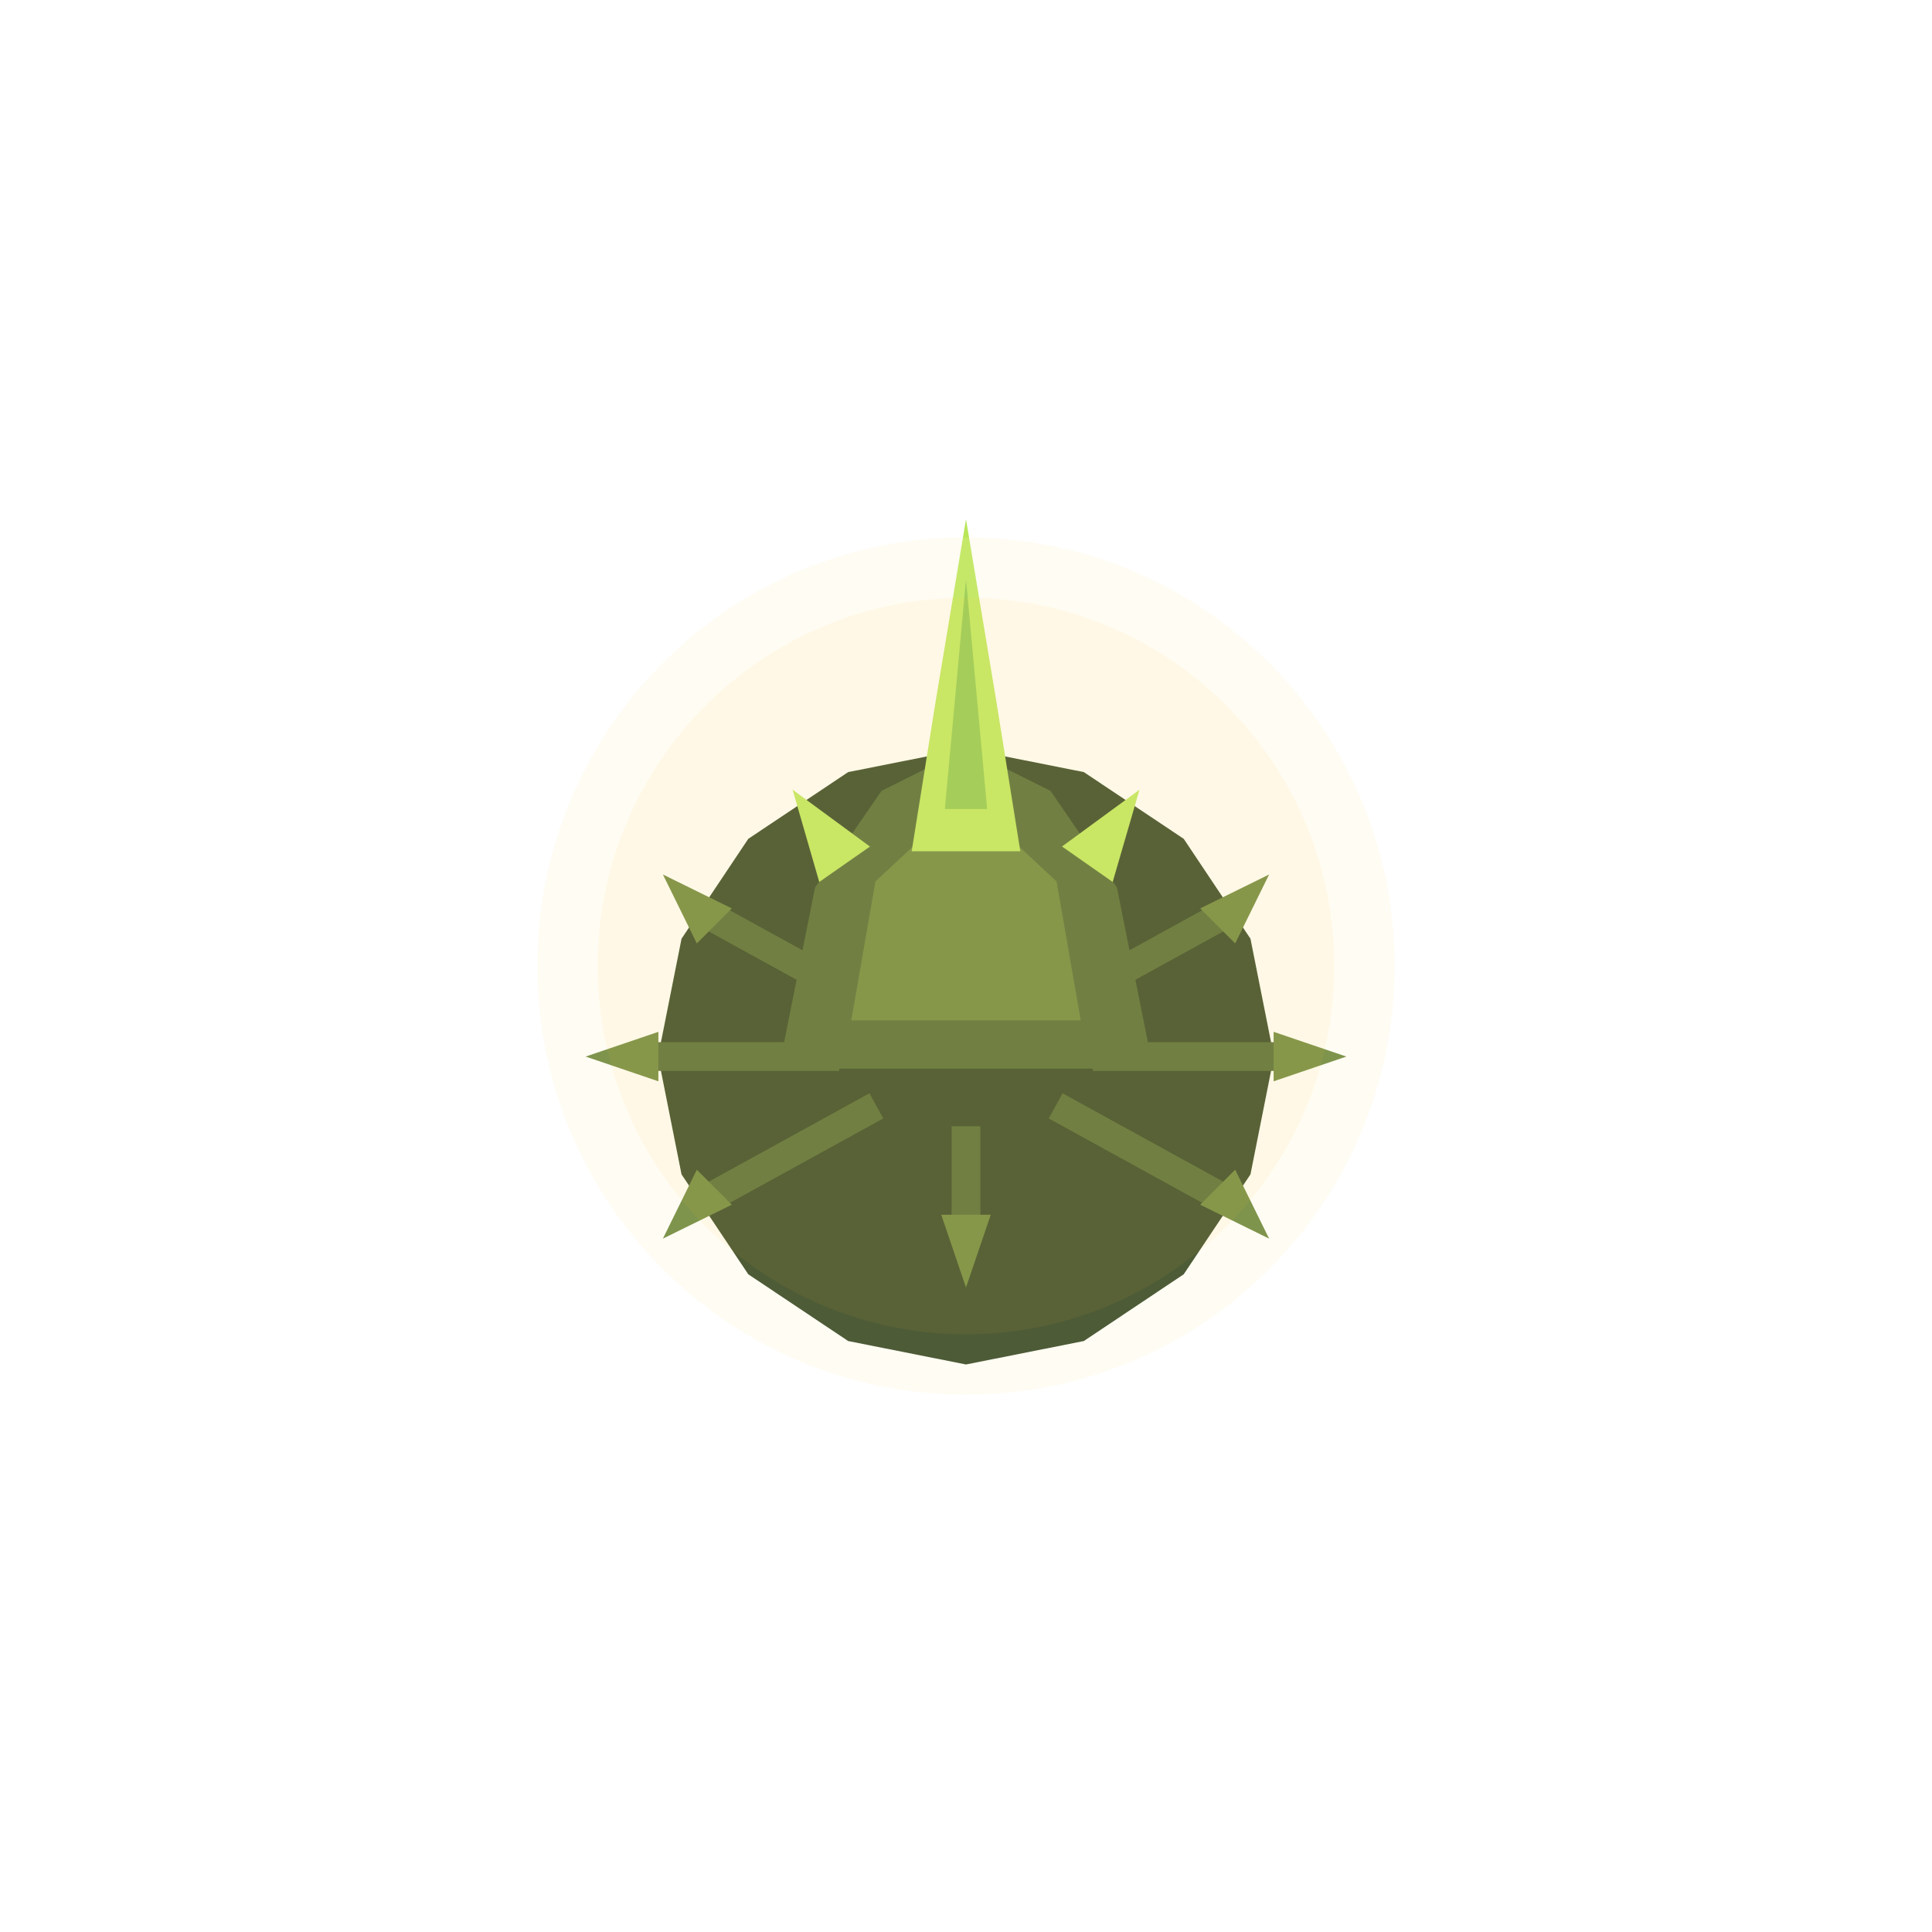
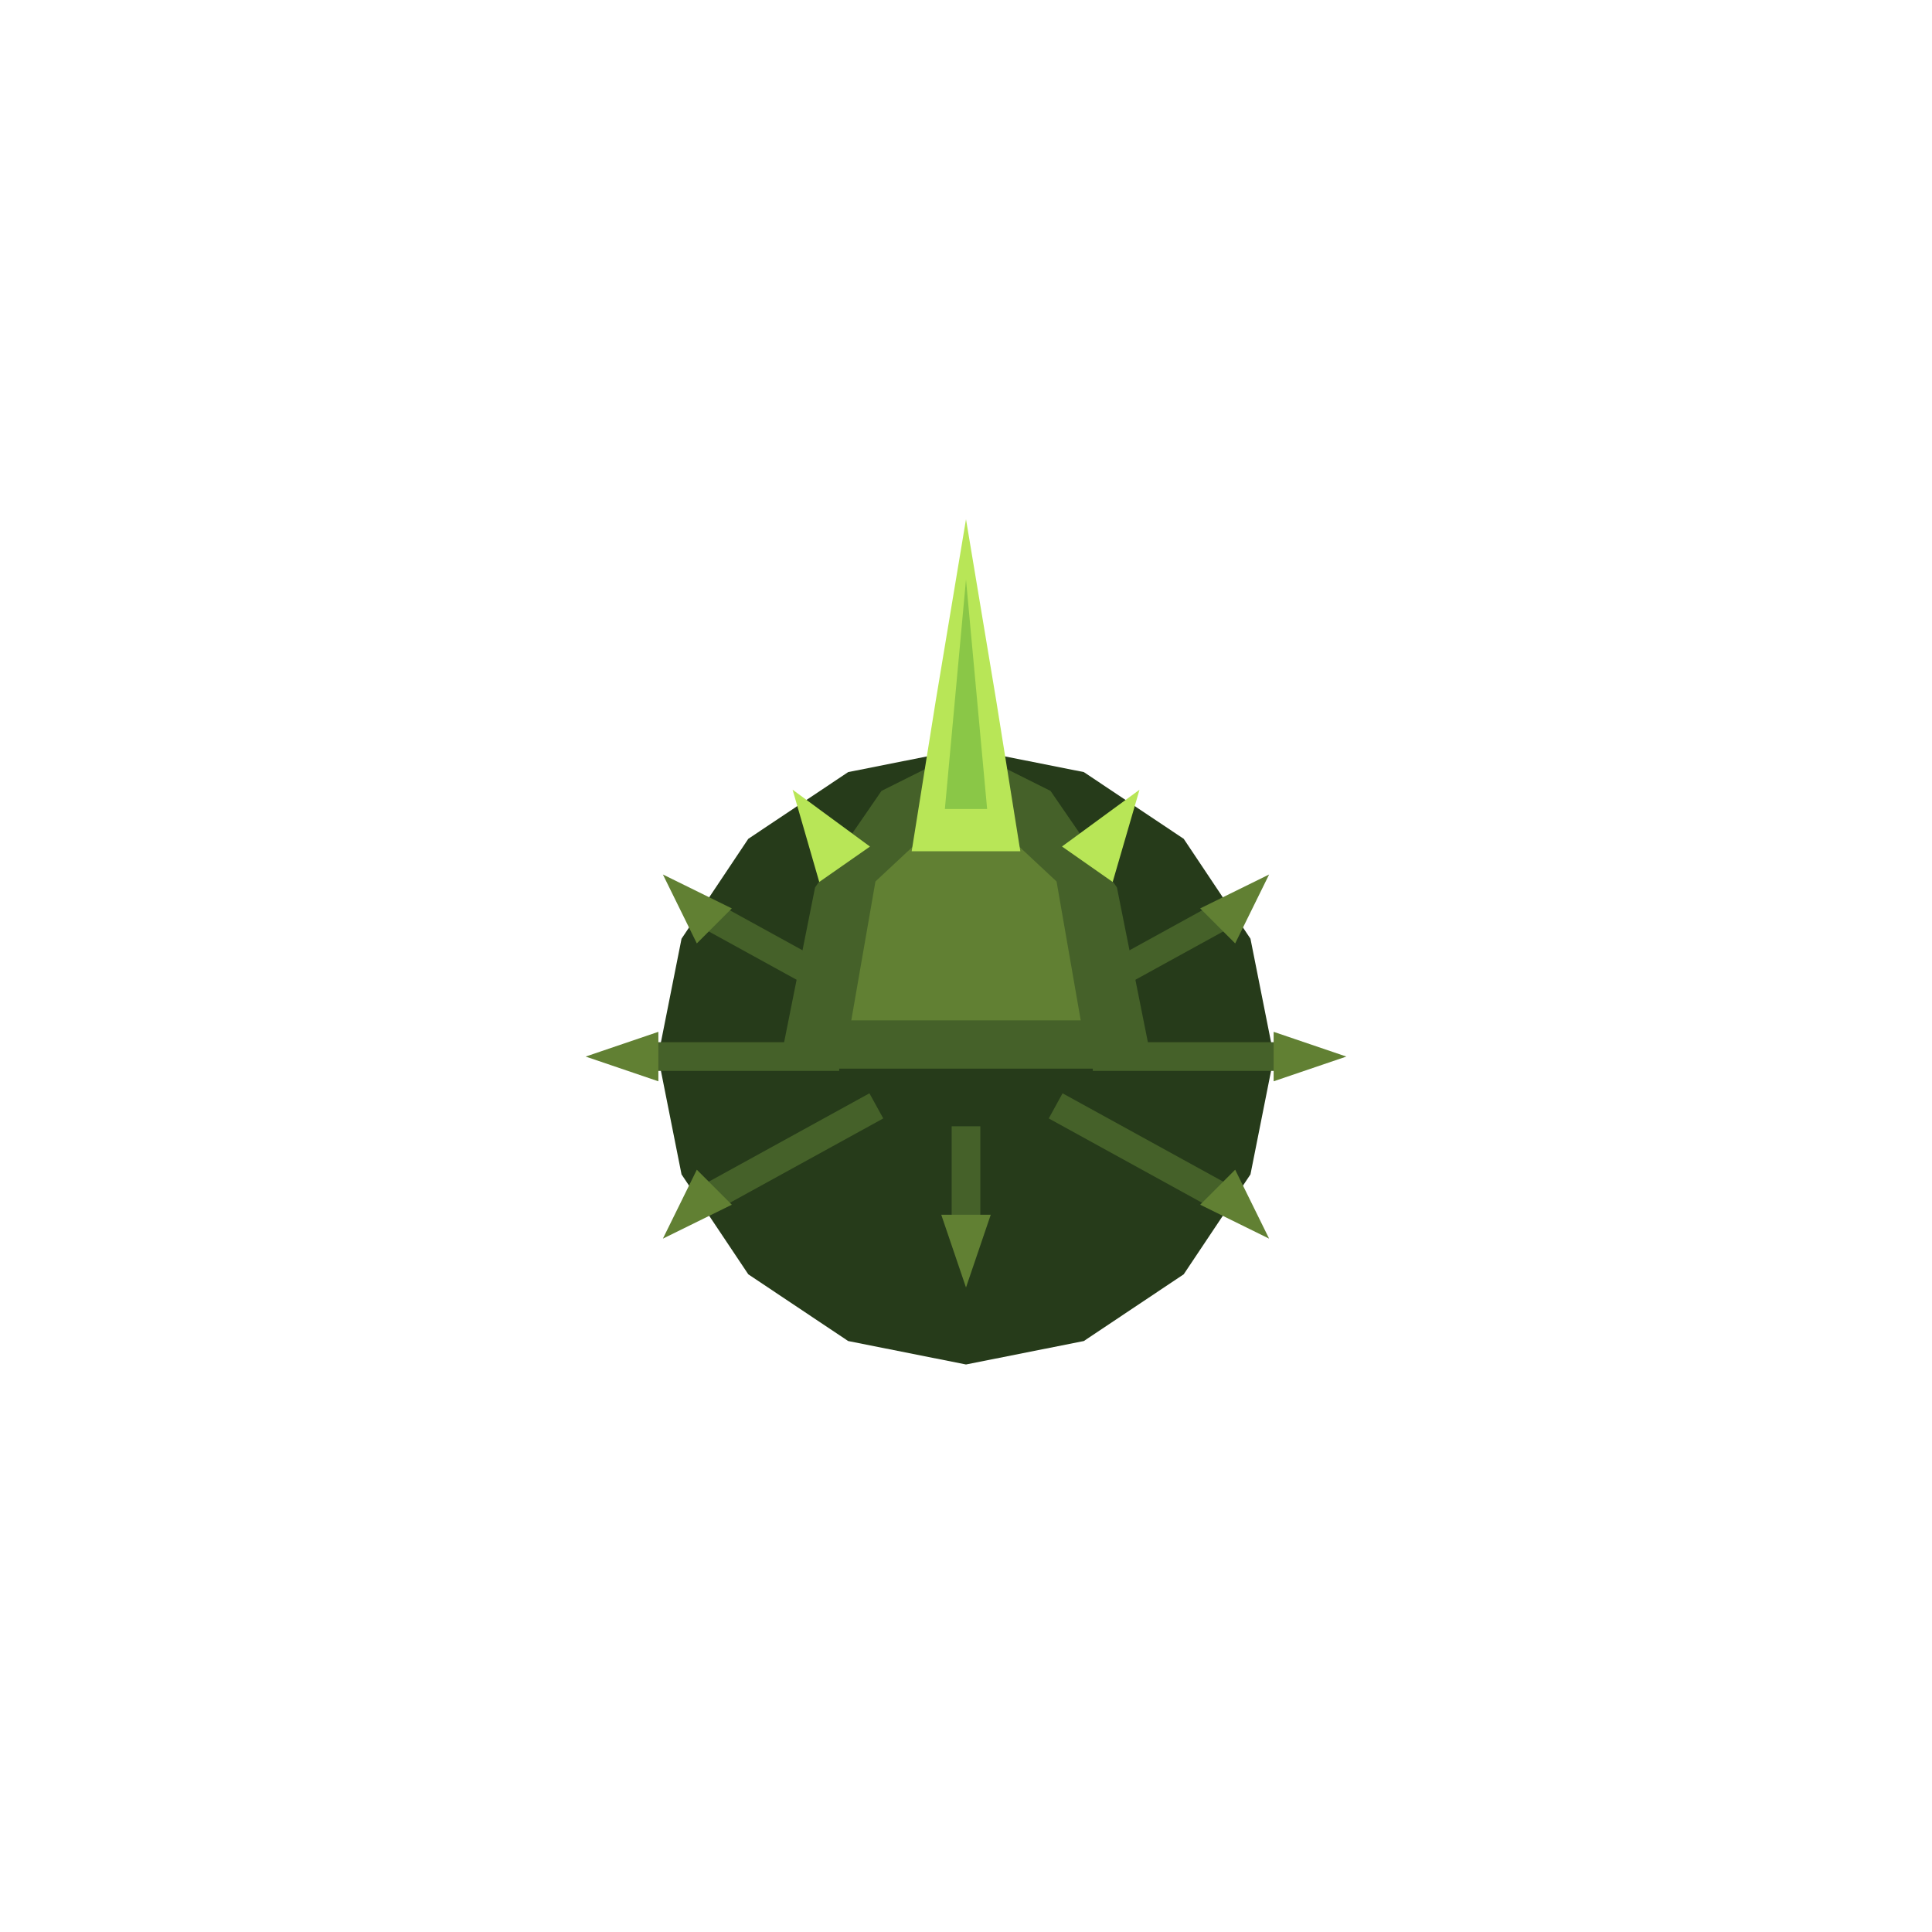
<svg xmlns="http://www.w3.org/2000/svg" width="256" height="256" viewBox="0 0 256 256">
  <g id="body">
    <path id="shape-0" fill="#121a21" d="M159.2 132.8L155.02 148.4L143.6 159.82ZM159.2 132.8L143.6 159.82L128 164ZM159.2 132.8L128 164L112.4 159.82ZM159.2 132.8L112.4 159.82L100.98 148.4ZM159.2 132.8L100.98 148.4L96.8 132.8ZM159.2 132.8L96.8 132.8L100.98 117.2ZM159.2 132.8L100.98 117.2L112.4 105.78ZM159.2 132.8L112.4 105.78L128 101.6ZM159.2 132.8L128 101.6L143.6 105.78ZM159.2 132.8L143.6 105.78L155.02 117.2Z" />
    <path id="shape-1" fill="#fefefe" d="M155.2 131.2L151.556 144.8L141.6 154.756ZM155.2 131.2L141.6 154.756L128 158.4ZM155.2 131.2L128 158.4L114.4 154.756ZM155.2 131.2L114.4 154.756L104.444 144.8ZM155.2 131.2L104.444 144.8L100.8 131.2ZM155.2 131.2L100.8 131.2L104.444 117.6ZM155.2 131.2L104.444 117.6L114.4 107.644ZM155.2 131.2L114.4 107.644L128 104ZM155.2 131.2L128 104L141.6 107.644ZM155.2 131.2L141.6 107.644L151.556 117.6Z" />
    <path id="shape-2" fill="#bfbfbf" d="M130.8 126.4L128.89 132.278L123.89 135.911ZM130.8 126.4L123.89 135.911L117.71 135.911ZM130.8 126.4L117.71 135.911L112.71 132.278ZM130.8 126.4L112.71 132.278L110.8 126.4ZM130.8 126.4L110.8 126.4L112.71 120.522ZM130.8 126.4L112.71 120.522L117.71 116.889ZM130.8 126.4L117.71 116.889L123.89 116.889ZM130.8 126.4L123.89 116.889L128.89 120.522Z" />
    <path id="shape-3" fill="#263b1a" d="M168.8 140L165.694 155.613L156.85 168.85ZM168.8 140L156.85 168.85L143.613 177.694ZM168.8 140L143.613 177.694L128 180.8ZM168.8 140L128 180.8L112.387 177.694ZM168.8 140L112.387 177.694L99.15 168.85ZM168.8 140L99.15 168.85L90.306 155.613ZM168.8 140L90.306 155.613L87.2 140ZM168.8 140L87.2 140L90.306 124.387ZM168.8 140L90.306 124.387L99.15 111.15ZM168.8 140L99.15 111.15L112.387 102.306ZM168.8 140L112.387 102.306L128 99.2ZM168.8 140L128 99.2L143.613 102.306ZM168.8 140L143.613 102.306L156.85 111.15ZM168.8 140L156.85 111.15L165.694 124.387Z" />
    <path id="shape-4" fill="#456129" d="M144.8 141.9L172 141.9L172 138.1ZM144.8 141.9L172 138.1L144.8 138.1Z" />
    <path id="shape-5" fill="#618033" d="M178.4 140L168.762 143.278L168.762 136.722Z" />
    <path id="shape-6" fill="#456129" d="M138.964 148.198L162.723 161.266L164.554 157.936ZM138.964 148.198L164.554 157.936L140.795 144.869Z" />
    <path id="shape-7" fill="#618033" d="M168.164 164.126L159.03 159.63L163.667 154.993Z" />
    <path id="shape-8" fill="#456129" d="M126.1 149.24L126.1 164.2L129.9 164.2ZM126.1 149.24L129.9 164.2L129.9 149.24Z" />
    <path id="shape-9" fill="#618033" d="M128 170.6L124.722 160.962L131.278 160.962Z" />
    <path id="shape-10" fill="#456129" d="M115.205 144.869L91.446 157.936L93.277 161.266ZM115.205 144.869L93.277 161.266L117.036 148.198Z" />
    <path id="shape-11" fill="#618033" d="M87.836 164.126L92.333 154.993L96.97 159.63Z" />
    <path id="shape-12" fill="#456129" d="M111.2 138.1L84 138.1L84 141.9ZM111.2 138.1L84 141.9L111.2 141.9Z" />
    <path id="shape-13" fill="#618033" d="M77.6 140L87.238 136.722L87.238 143.278Z" />
    <path id="shape-14" fill="#456129" d="M117.036 131.802L93.277 118.734L91.446 122.064ZM117.036 131.802L91.446 122.064L115.205 135.131Z" />
    <path id="shape-15" fill="#618033" d="M87.836 115.874L96.97 120.37L92.333 125.007Z" />
    <path id="shape-16" fill="#456129" d="M129.9 130.76L129.9 115.8L126.1 115.8ZM129.9 130.76L126.1 115.8L126.1 130.76Z" />
    <path id="shape-17" fill="#618033" d="M128 109.4L131.278 119.038L124.722 119.038Z" />
    <path id="shape-18" fill="#456129" d="M140.795 135.131L164.554 122.064L162.723 118.734ZM140.795 135.131L162.723 118.734L138.964 131.802Z" />
    <path id="shape-19" fill="#618033" d="M168.164 115.874L163.667 125.007L159.03 120.37Z" />
    <path id="shape-20" fill="#456129" d="M103.2 141.6L108 117.6L116.8 104.8ZM103.2 141.6L116.8 104.8L128 99.2ZM103.2 141.6L128 99.2L139.2 104.8ZM103.2 141.6L139.2 104.8L148 117.6ZM103.2 141.6L148 117.6L152.8 141.6Z" />
    <path id="shape-21" fill="#618033" d="M112.8 135.2L116 116.8L128 105.6ZM112.8 135.2L128 105.6L140 116.8ZM112.8 135.2L140 116.8L143.2 135.2Z" />
    <path id="shape-22" fill="#b8e657" d="M120.8 112.8L124 92.8L128 68.8ZM120.8 112.8L128 68.8L132 92.8ZM120.8 112.8L132 92.8L135.2 112.8Z" />
    <path id="shape-23" fill="#8ac747" d="M125.2 107.2L128 76.8L130.8 107.2Z" />
    <path id="shape-24" fill="#b8e657" d="M105.022 104.639L115.277 112.174L108.555 116.864ZM150.988 104.646L147.436 116.866L140.721 112.165Z" />
  </g>
-   <g id="hit">
+   <g id="hit" display="none">
    <circle id="hit-glow" cx="128" cy="128" r="56.8" fill="#fff0bf" fill-opacity="0.18" />
  </g>
-   <g id="attack">
+   <g id="attack" display="none">
    <circle id="attack-glow" cx="128" cy="128" r="48.8" fill="#ffba38" fill-opacity="0.07" />
  </g>
</svg>
